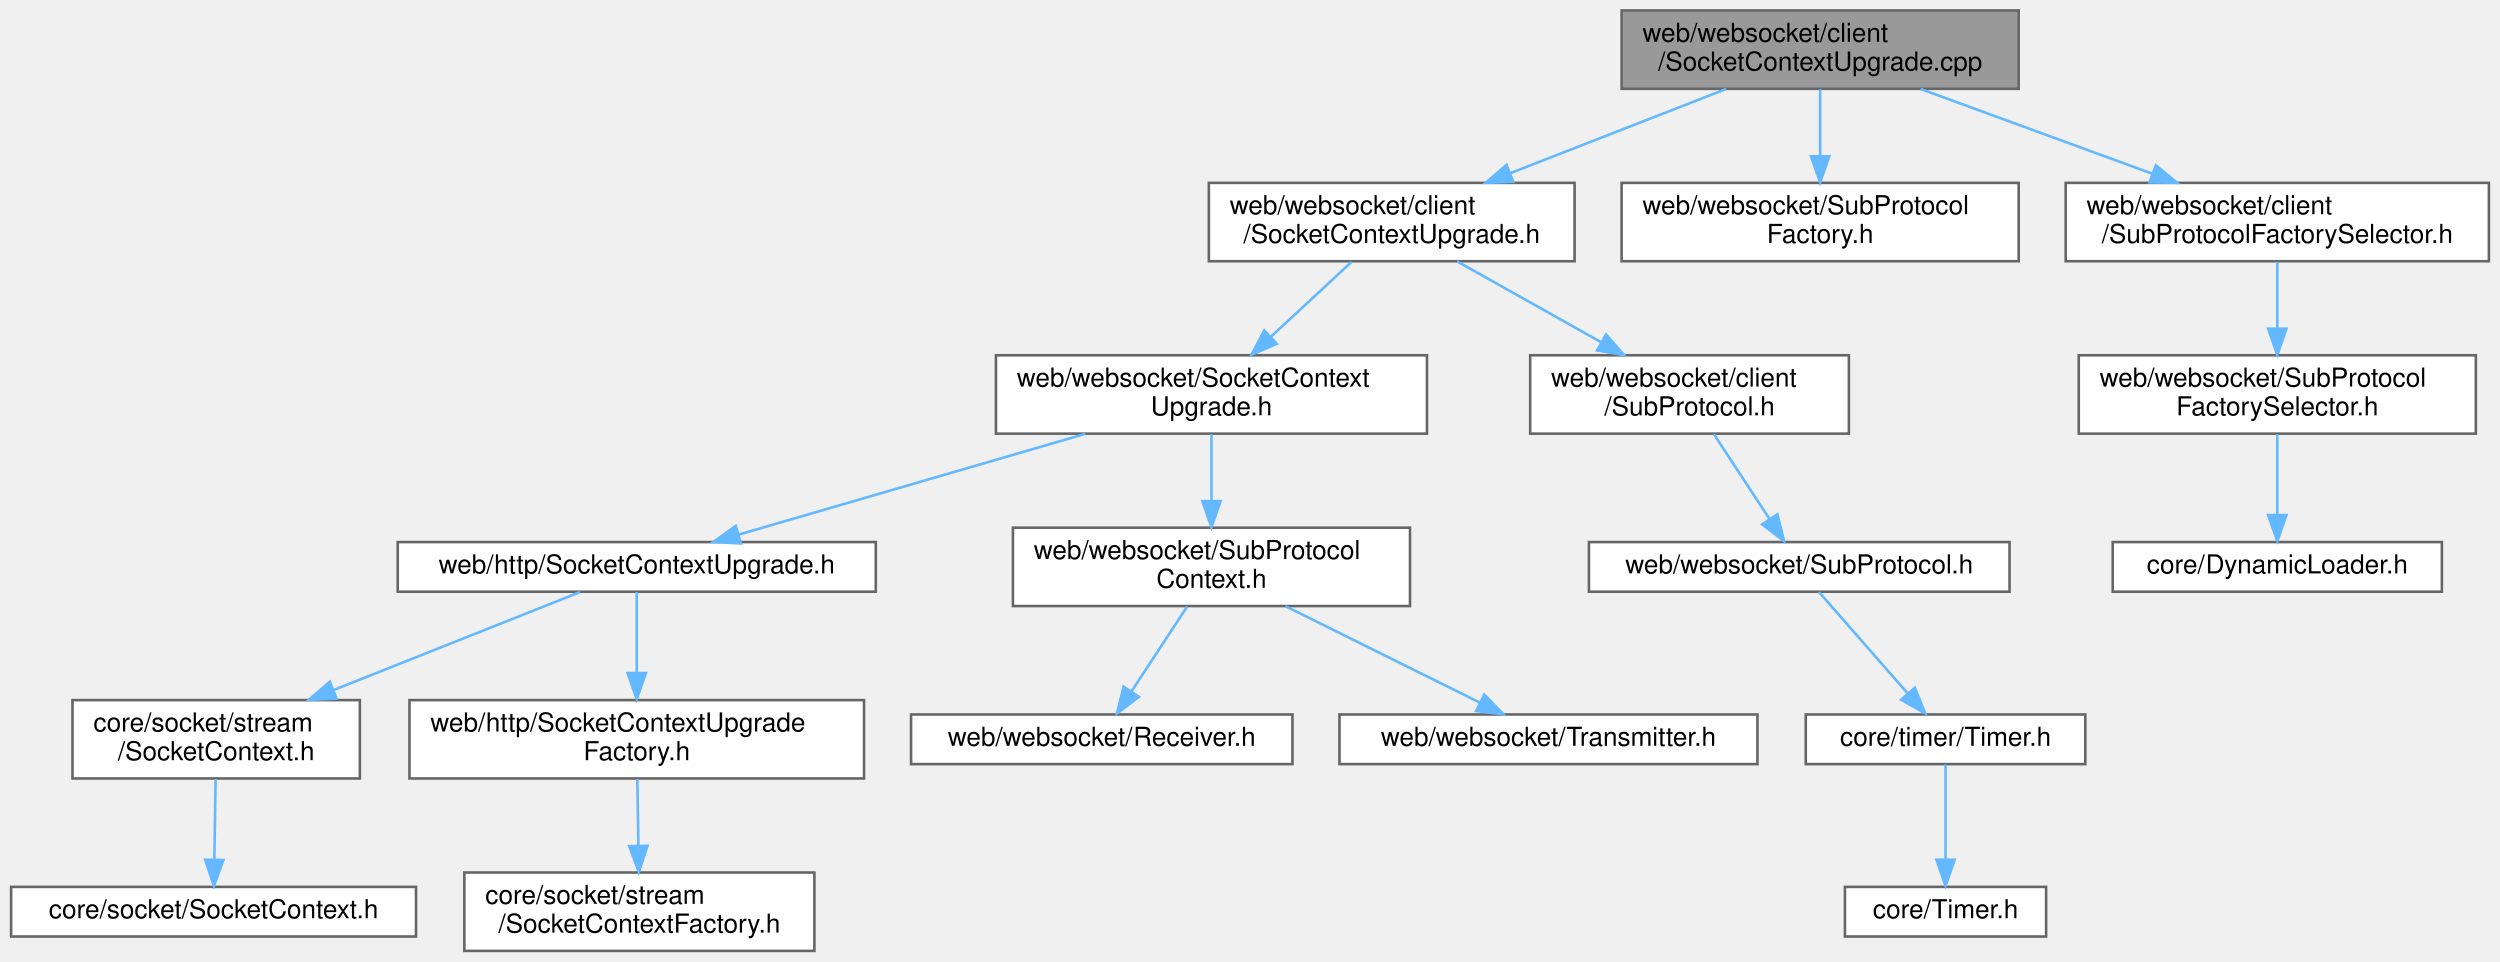
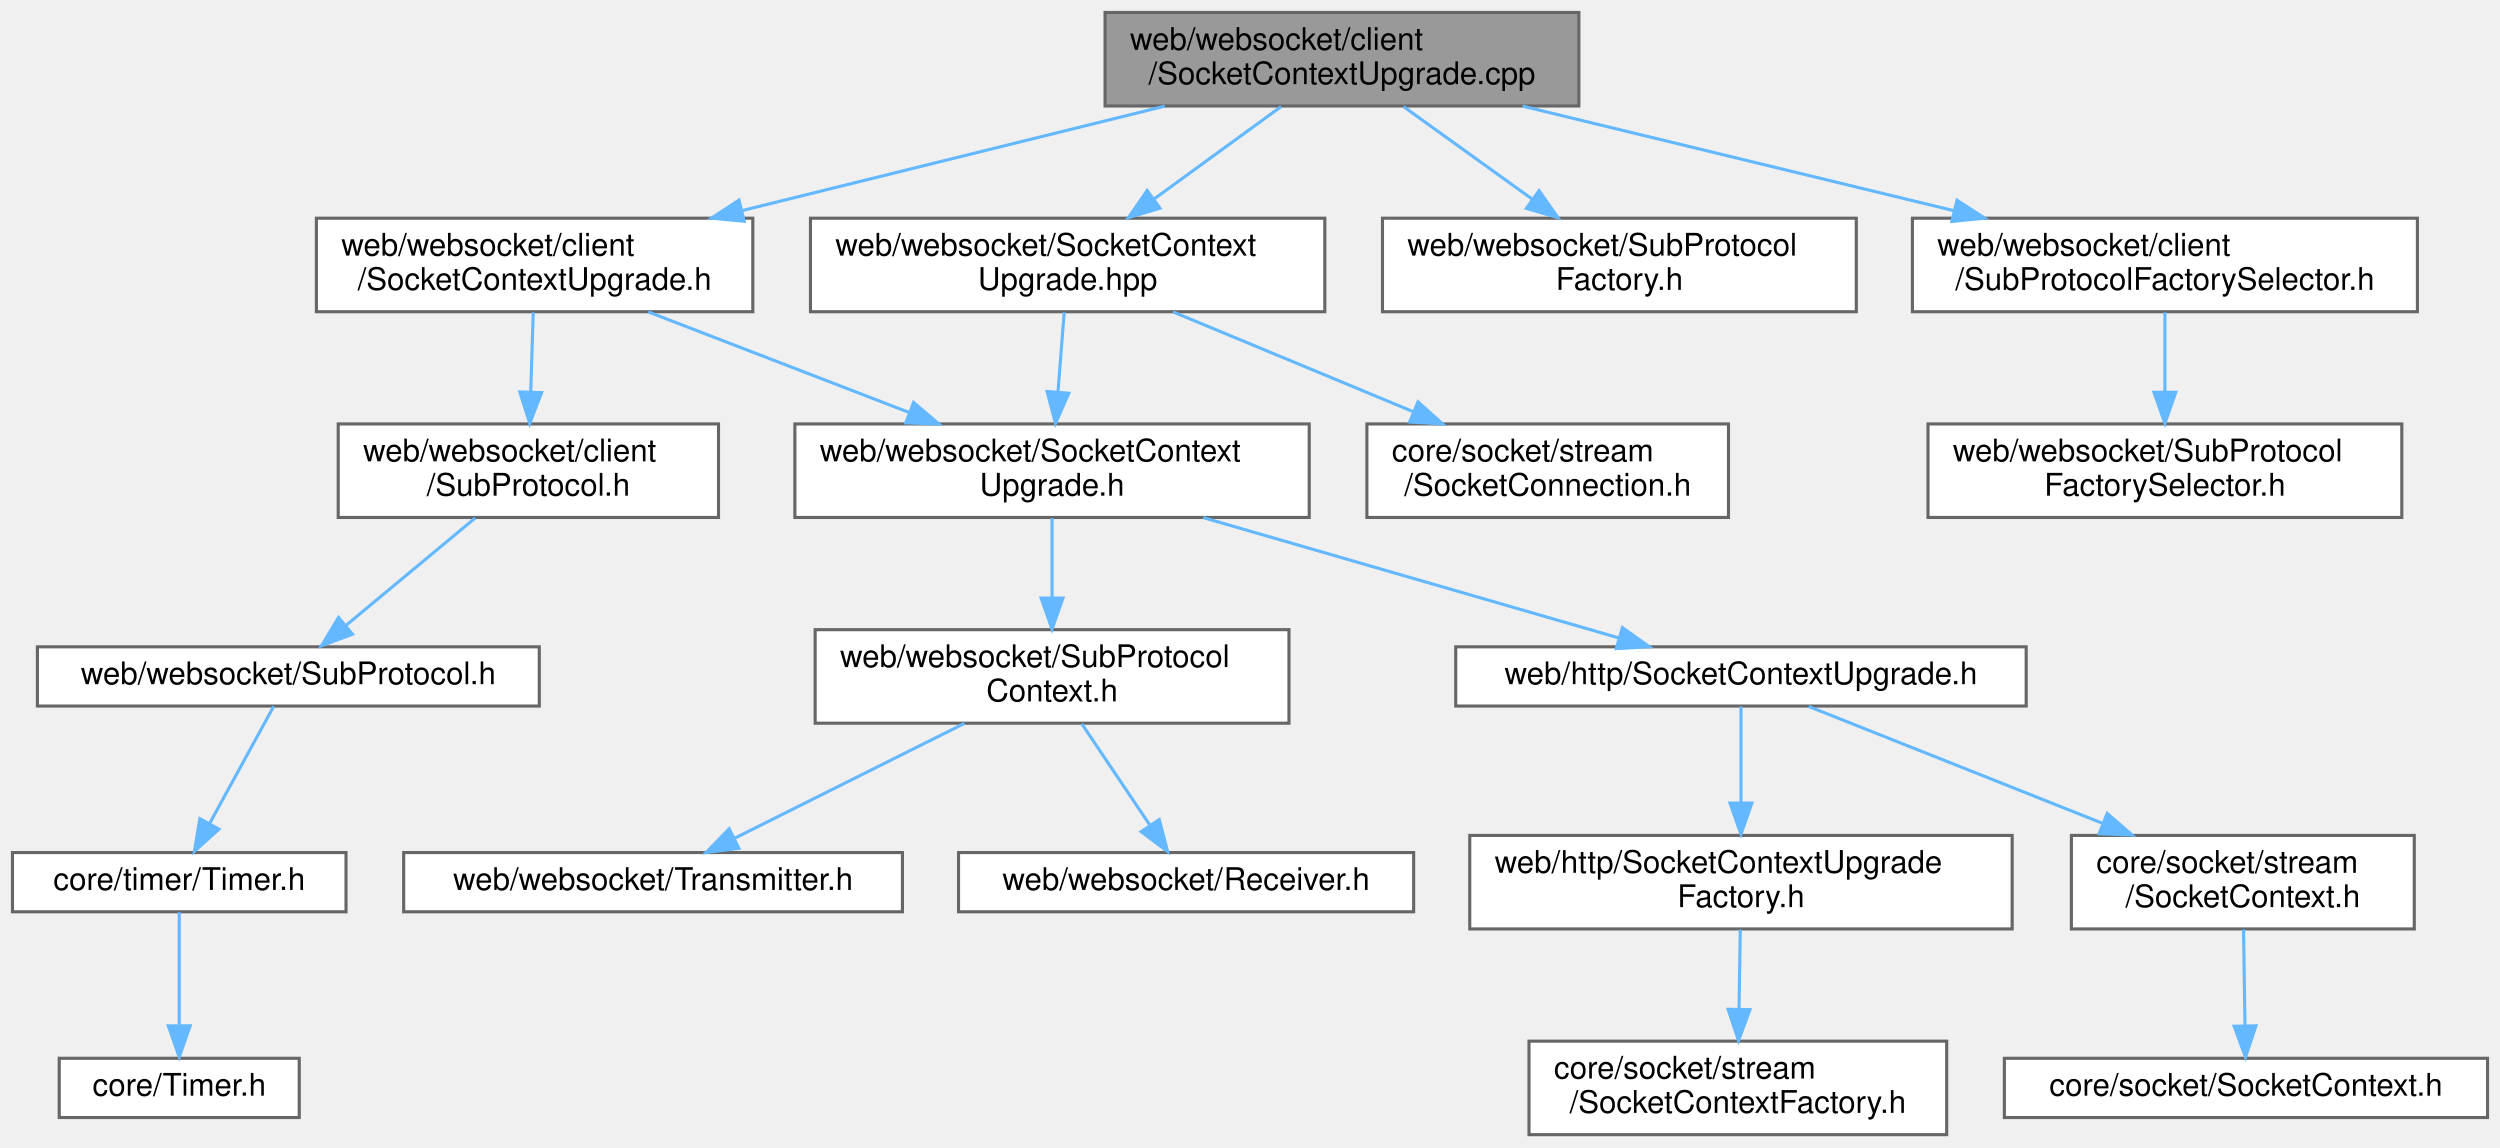
- <svg xmlns="http://www.w3.org/2000/svg" xmlns:xlink="http://www.w3.org/1999/xlink" width="957pt" height="368pt" viewBox="0.00 0.00 956.50 368.00">
+ <svg xmlns="http://www.w3.org/2000/svg" xmlns:xlink="http://www.w3.org/1999/xlink" width="802pt" height="368pt" viewBox="0.00 0.00 802.00 368.00">
  <g id="graph0" class="graph" transform="scale(1 1) rotate(0) translate(4 364)">
    <g id="Node000001" class="node">
      <g id="a_Node000001">
        <a xlink:title=" ">
-           <polygon fill="#999999" stroke="#666666" points="768.5,-360 616.5,-360 616.5,-330 768.5,-330 768.5,-360" />
-           <text text-anchor="start" x="624.5" y="-348" font-family="Helvetica,sans-Serif" font-size="10.00">web/websocket/client</text>
-           <text text-anchor="middle" x="692.5" y="-337" font-family="Helvetica,sans-Serif" font-size="10.00">/SocketContextUpgrade.cpp</text>
+           <polygon fill="#999999" stroke="#666666" points="502.5,-360 350.5,-360 350.5,-330 502.5,-330 502.5,-360" />
+           <text text-anchor="start" x="358.5" y="-348" font-family="Helvetica,sans-Serif" font-size="10.00">web/websocket/client</text>
+           <text text-anchor="middle" x="426.5" y="-337" font-family="Helvetica,sans-Serif" font-size="10.00">/SocketContextUpgrade.cpp</text>
        </a>
      </g>
    </g>
    <g id="Node000002" class="node">
      <g id="a_Node000002">
        <a xlink:href="websocket_2client_2SocketContextUpgrade_8h.html" target="_top" xlink:title=" ">
-           <polygon fill="white" stroke="#666666" points="598.5,-294 458.5,-294 458.5,-264 598.5,-264 598.5,-294" />
-           <text text-anchor="start" x="466.5" y="-282" font-family="Helvetica,sans-Serif" font-size="10.00">web/websocket/client</text>
-           <text text-anchor="middle" x="528.5" y="-271" font-family="Helvetica,sans-Serif" font-size="10.00">/SocketContextUpgrade.h</text>
+           <polygon fill="white" stroke="#666666" points="237.5,-294 97.5,-294 97.5,-264 237.5,-264 237.5,-294" />
+           <text text-anchor="start" x="105.5" y="-282" font-family="Helvetica,sans-Serif" font-size="10.00">web/websocket/client</text>
+           <text text-anchor="middle" x="167.5" y="-271" font-family="Helvetica,sans-Serif" font-size="10.00">/SocketContextUpgrade.h</text>
        </a>
      </g>
    </g>
    <g id="edge1_Node000001_Node000002" class="edge">
      <g id="a_edge1_Node000001_Node000002">
        <a xlink:title=" ">
-           <path fill="none" stroke="#63b8ff" d="M656.51,-329.95C632.26,-320.49 600.08,-307.93 574.05,-297.78" />
-           <polygon fill="#63b8ff" stroke="#63b8ff" points="574.99,-294.39 564.41,-294.01 572.45,-300.91 574.99,-294.39" />
+           <path fill="none" stroke="#63b8ff" d="M369.66,-329.95C329.68,-320.08 276.04,-306.82 234.06,-296.45" />
+           <polygon fill="#63b8ff" stroke="#63b8ff" points="234.75,-293.01 224.21,-294.01 233.07,-299.81 234.75,-293.01" />
        </a>
      </g>
    </g>
    <g id="Node000016" class="node">
      <g id="a_Node000016">
-         <a xlink:href="SubProtocolFactory_8h.html" target="_top" xlink:title=" ">
-           <polygon fill="white" stroke="#666666" points="768.5,-294 616.5,-294 616.5,-264 768.5,-264 768.5,-294" />
-           <text text-anchor="start" x="624.5" y="-282" font-family="Helvetica,sans-Serif" font-size="10.00">web/websocket/SubProtocol</text>
-           <text text-anchor="middle" x="692.5" y="-271" font-family="Helvetica,sans-Serif" font-size="10.00">Factory.h</text>
+         <a xlink:href="SocketContextUpgrade_8hpp.html" target="_top" xlink:title=" ">
+           <polygon fill="white" stroke="#666666" points="421,-294 256,-294 256,-264 421,-264 421,-294" />
+           <text text-anchor="start" x="264" y="-282" font-family="Helvetica,sans-Serif" font-size="10.00">web/websocket/SocketContext</text>
+           <text text-anchor="middle" x="338.5" y="-271" font-family="Helvetica,sans-Serif" font-size="10.00">Upgrade.hpp</text>
        </a>
      </g>
    </g>
    <g id="edge15_Node000001_Node000016" class="edge">
      <g id="a_edge15_Node000001_Node000016">
        <a xlink:title=" ">
-           <path fill="none" stroke="#63b8ff" d="M692.5,-329.8C692.5,-322.34 692.5,-312.99 692.5,-304.41" />
-           <polygon fill="#63b8ff" stroke="#63b8ff" points="696,-304.16 692.5,-294.16 689,-304.16 696,-304.16" />
-         </a>
-       </g>
-     </g>
-     <g id="Node000017" class="node">
-       <g id="a_Node000017">
+           <path fill="none" stroke="#63b8ff" d="M406.97,-329.8C395.01,-321.1 379.51,-309.82 366.28,-300.2" />
+           <polygon fill="#63b8ff" stroke="#63b8ff" points="368.12,-297.22 357.98,-294.16 364,-302.88 368.12,-297.22" />
+         </a>
+       </g>
+     </g>
+     <g id="Node000018" class="node">
+       <g id="a_Node000018">
+         <a xlink:href="SubProtocolFactory_8h.html" target="_top" xlink:title=" ">
+           <polygon fill="white" stroke="#666666" points="591.5,-294 439.5,-294 439.5,-264 591.5,-264 591.5,-294" />
+           <text text-anchor="start" x="447.5" y="-282" font-family="Helvetica,sans-Serif" font-size="10.00">web/websocket/SubProtocol</text>
+           <text text-anchor="middle" x="515.5" y="-271" font-family="Helvetica,sans-Serif" font-size="10.00">Factory.h</text>
+         </a>
+       </g>
+     </g>
+     <g id="edge18_Node000001_Node000018" class="edge">
+       <g id="a_edge18_Node000001_Node000018">
+         <a xlink:title=" ">
+           <path fill="none" stroke="#63b8ff" d="M446.25,-329.8C458.35,-321.1 474.03,-309.82 487.41,-300.2" />
+           <polygon fill="#63b8ff" stroke="#63b8ff" points="489.73,-302.84 495.8,-294.16 485.64,-297.16 489.73,-302.84" />
+         </a>
+       </g>
+     </g>
+     <g id="Node000019" class="node">
+       <g id="a_Node000019">
        <a xlink:href="client_2SubProtocolFactorySelector_8h.html" target="_top" xlink:title=" ">
-           <polygon fill="white" stroke="#666666" points="948.5,-294 786.5,-294 786.5,-264 948.5,-264 948.5,-294" />
-           <text text-anchor="start" x="794.5" y="-282" font-family="Helvetica,sans-Serif" font-size="10.00">web/websocket/client</text>
-           <text text-anchor="middle" x="867.5" y="-271" font-family="Helvetica,sans-Serif" font-size="10.00">/SubProtocolFactorySelector.h</text>
-         </a>
-       </g>
-     </g>
-     <g id="edge16_Node000001_Node000017" class="edge">
-       <g id="a_edge16_Node000001_Node000017">
-         <a xlink:title=" ">
-           <path fill="none" stroke="#63b8ff" d="M730.9,-329.95C757.01,-320.41 791.72,-307.71 819.63,-297.51" />
-           <polygon fill="#63b8ff" stroke="#63b8ff" points="821,-300.73 829.19,-294.01 818.59,-294.16 821,-300.73" />
+           <polygon fill="white" stroke="#666666" points="771.5,-294 609.5,-294 609.5,-264 771.5,-264 771.5,-294" />
+           <text text-anchor="start" x="617.5" y="-282" font-family="Helvetica,sans-Serif" font-size="10.00">web/websocket/client</text>
+           <text text-anchor="middle" x="690.5" y="-271" font-family="Helvetica,sans-Serif" font-size="10.00">/SubProtocolFactorySelector.h</text>
+         </a>
+       </g>
+     </g>
+     <g id="edge19_Node000001_Node000019" class="edge">
+       <g id="a_edge19_Node000001_Node000019">
+         <a xlink:title=" ">
+           <path fill="none" stroke="#63b8ff" d="M484.44,-329.95C525.27,-320.06 580.09,-306.77 622.92,-296.38" />
+           <polygon fill="#63b8ff" stroke="#63b8ff" points="623.81,-299.77 632.7,-294.01 622.16,-292.97 623.81,-299.77" />
        </a>
      </g>
    </g>
    <g id="Node000003" class="node">
      <g id="a_Node000003">
        <a xlink:href="websocket_2SocketContextUpgrade_8h.html" target="_top" xlink:title=" ">
-           <polygon fill="white" stroke="#666666" points="542,-228 377,-228 377,-198 542,-198 542,-228" />
-           <text text-anchor="start" x="385" y="-216" font-family="Helvetica,sans-Serif" font-size="10.00">web/websocket/SocketContext</text>
-           <text text-anchor="middle" x="459.5" y="-205" font-family="Helvetica,sans-Serif" font-size="10.00">Upgrade.h</text>
+           <polygon fill="white" stroke="#666666" points="416,-228 251,-228 251,-198 416,-198 416,-228" />
+           <text text-anchor="start" x="259" y="-216" font-family="Helvetica,sans-Serif" font-size="10.00">web/websocket/SocketContext</text>
+           <text text-anchor="middle" x="333.5" y="-205" font-family="Helvetica,sans-Serif" font-size="10.00">Upgrade.h</text>
        </a>
      </g>
    </g>
    <g id="edge2_Node000002_Node000003" class="edge">
      <g id="a_edge2_Node000002_Node000003">
        <a xlink:title=" ">
-           <path fill="none" stroke="#63b8ff" d="M513.19,-263.8C504.07,-255.34 492.34,-244.46 482.17,-235.03" />
-           <polygon fill="#63b8ff" stroke="#63b8ff" points="484.48,-232.4 474.77,-228.16 479.72,-237.53 484.48,-232.4" />
+           <path fill="none" stroke="#63b8ff" d="M203.93,-263.95C228.58,-254.45 261.33,-241.82 287.74,-231.64" />
+           <polygon fill="#63b8ff" stroke="#63b8ff" points="289.08,-234.88 297.16,-228.01 286.57,-228.34 289.08,-234.88" />
        </a>
      </g>
    </g>
    <g id="Node000012" class="node">
      <g id="a_Node000012">
        <a xlink:href="web_2websocket_2client_2SubProtocol_8h.html" target="_top" xlink:title=" ">
-           <polygon fill="white" stroke="#666666" points="703.5,-228 581.5,-228 581.5,-198 703.5,-198 703.5,-228" />
-           <text text-anchor="start" x="589.5" y="-216" font-family="Helvetica,sans-Serif" font-size="10.00">web/websocket/client</text>
-           <text text-anchor="middle" x="642.5" y="-205" font-family="Helvetica,sans-Serif" font-size="10.00">/SubProtocol.h</text>
+           <polygon fill="white" stroke="#666666" points="226.5,-228 104.5,-228 104.5,-198 226.5,-198 226.5,-228" />
+           <text text-anchor="start" x="112.5" y="-216" font-family="Helvetica,sans-Serif" font-size="10.00">web/websocket/client</text>
+           <text text-anchor="middle" x="165.5" y="-205" font-family="Helvetica,sans-Serif" font-size="10.00">/SubProtocol.h</text>
        </a>
      </g>
    </g>
    <g id="edge11_Node000002_Node000012" class="edge">
      <g id="a_edge11_Node000002_Node000012">
        <a xlink:title=" ">
-           <path fill="none" stroke="#63b8ff" d="M553.52,-263.95C569.7,-254.87 590.98,-242.93 608.66,-233" />
-           <polygon fill="#63b8ff" stroke="#63b8ff" points="610.53,-235.96 617.54,-228.01 607.11,-229.86 610.53,-235.96" />
+           <path fill="none" stroke="#63b8ff" d="M167.06,-263.8C166.82,-256.34 166.53,-246.99 166.26,-238.41" />
+           <polygon fill="#63b8ff" stroke="#63b8ff" points="169.75,-238.05 165.94,-228.16 162.76,-238.27 169.75,-238.05" />
        </a>
      </g>
    </g>
    <g id="Node000004" class="node">
      <g id="a_Node000004">
        <a xlink:href="http_2SocketContextUpgrade_8h.html" target="_top" xlink:title=" ">
-           <polygon fill="white" stroke="#666666" points="331,-156.5 148,-156.5 148,-137.5 331,-137.5 331,-156.5" />
-           <text text-anchor="middle" x="239.5" y="-144.5" font-family="Helvetica,sans-Serif" font-size="10.00">web/http/SocketContextUpgrade.h</text>
+           <polygon fill="white" stroke="#666666" points="646,-156.5 463,-156.5 463,-137.5 646,-137.5 646,-156.5" />
+           <text text-anchor="middle" x="554.5" y="-144.5" font-family="Helvetica,sans-Serif" font-size="10.00">web/http/SocketContextUpgrade.h</text>
        </a>
      </g>
    </g>
    <g id="edge3_Node000003_Node000004" class="edge">
      <g id="a_edge3_Node000003_Node000004">
        <a xlink:title=" ">
-           <path fill="none" stroke="#63b8ff" d="M411.22,-197.95C371.45,-186.38 315.76,-170.18 278.71,-159.41" />
-           <polygon fill="#63b8ff" stroke="#63b8ff" points="279.36,-155.95 268.78,-156.52 277.4,-162.67 279.36,-155.95" />
+           <path fill="none" stroke="#63b8ff" d="M382,-197.95C421.95,-186.38 477.89,-170.18 515.12,-159.41" />
+           <polygon fill="#63b8ff" stroke="#63b8ff" points="516.46,-162.66 525.09,-156.52 514.51,-155.94 516.46,-162.66" />
        </a>
      </g>
    </g>
    <g id="Node000009" class="node">
      <g id="a_Node000009">
        <a xlink:href="SubProtocolContext_8h.html" target="_top" xlink:title=" ">
-           <polygon fill="white" stroke="#666666" points="535.5,-162 383.5,-162 383.5,-132 535.5,-132 535.5,-162" />
-           <text text-anchor="start" x="391.5" y="-150" font-family="Helvetica,sans-Serif" font-size="10.00">web/websocket/SubProtocol</text>
-           <text text-anchor="middle" x="459.5" y="-139" font-family="Helvetica,sans-Serif" font-size="10.00">Context.h</text>
+           <polygon fill="white" stroke="#666666" points="409.5,-162 257.5,-162 257.5,-132 409.5,-132 409.5,-162" />
+           <text text-anchor="start" x="265.5" y="-150" font-family="Helvetica,sans-Serif" font-size="10.00">web/websocket/SubProtocol</text>
+           <text text-anchor="middle" x="333.5" y="-139" font-family="Helvetica,sans-Serif" font-size="10.00">Context.h</text>
        </a>
      </g>
    </g>
    <g id="edge8_Node000003_Node000009" class="edge">
      <g id="a_edge8_Node000003_Node000009">
        <a xlink:title=" ">
-           <path fill="none" stroke="#63b8ff" d="M459.5,-197.8C459.5,-190.34 459.5,-180.99 459.5,-172.41" />
-           <polygon fill="#63b8ff" stroke="#63b8ff" points="463,-172.16 459.5,-162.16 456,-172.16 463,-172.16" />
+           <path fill="none" stroke="#63b8ff" d="M333.5,-197.8C333.5,-190.34 333.5,-180.99 333.5,-172.41" />
+           <polygon fill="#63b8ff" stroke="#63b8ff" points="337,-172.16 333.5,-162.16 330,-172.16 337,-172.16" />
        </a>
      </g>
    </g>
    <g id="Node000005" class="node">
      <g id="a_Node000005">
        <a xlink:href="core_2socket_2stream_2SocketContext_8h.html" target="_top" xlink:title=" ">
-           <polygon fill="white" stroke="#666666" points="133.5,-96 23.5,-96 23.5,-66 133.5,-66 133.5,-96" />
-           <text text-anchor="start" x="31.5" y="-84" font-family="Helvetica,sans-Serif" font-size="10.00">core/socket/stream</text>
-           <text text-anchor="middle" x="78.5" y="-73" font-family="Helvetica,sans-Serif" font-size="10.00">/SocketContext.h</text>
+           <polygon fill="white" stroke="#666666" points="770.5,-96 660.5,-96 660.5,-66 770.5,-66 770.5,-96" />
+           <text text-anchor="start" x="668.5" y="-84" font-family="Helvetica,sans-Serif" font-size="10.00">core/socket/stream</text>
+           <text text-anchor="middle" x="715.5" y="-73" font-family="Helvetica,sans-Serif" font-size="10.00">/SocketContext.h</text>
        </a>
      </g>
    </g>
    <g id="edge4_Node000004_Node000005" class="edge">
      <g id="a_edge4_Node000004_Node000005">
        <a xlink:title=" ">
-           <path fill="none" stroke="#63b8ff" d="M217.79,-137.37C193.78,-127.82 154.43,-112.18 123.67,-99.95" />
-           <polygon fill="#63b8ff" stroke="#63b8ff" points="124.6,-96.56 114.01,-96.12 122.01,-103.06 124.6,-96.56" />
+           <path fill="none" stroke="#63b8ff" d="M576.21,-137.37C600.22,-127.82 639.57,-112.18 670.33,-99.95" />
+           <polygon fill="#63b8ff" stroke="#63b8ff" points="671.99,-103.06 679.99,-96.12 669.4,-96.56 671.99,-103.06" />
        </a>
      </g>
    </g>
    <g id="Node000007" class="node">
      <g id="a_Node000007">
        <a xlink:href="http_2SocketContextUpgradeFactory_8h.html" target="_top" xlink:title=" ">
-           <polygon fill="white" stroke="#666666" points="326.5,-96 152.5,-96 152.5,-66 326.5,-66 326.5,-96" />
-           <text text-anchor="start" x="160.5" y="-84" font-family="Helvetica,sans-Serif" font-size="10.00">web/http/SocketContextUpgrade</text>
-           <text text-anchor="middle" x="239.5" y="-73" font-family="Helvetica,sans-Serif" font-size="10.00">Factory.h</text>
+           <polygon fill="white" stroke="#666666" points="641.5,-96 467.5,-96 467.5,-66 641.5,-66 641.5,-96" />
+           <text text-anchor="start" x="475.5" y="-84" font-family="Helvetica,sans-Serif" font-size="10.00">web/http/SocketContextUpgrade</text>
+           <text text-anchor="middle" x="554.5" y="-73" font-family="Helvetica,sans-Serif" font-size="10.00">Factory.h</text>
        </a>
      </g>
    </g>
    <g id="edge6_Node000004_Node000007" class="edge">
      <g id="a_edge6_Node000004_Node000007">
        <a xlink:title=" ">
-           <path fill="none" stroke="#63b8ff" d="M239.5,-137.37C239.5,-129.49 239.5,-117.45 239.5,-106.6" />
-           <polygon fill="#63b8ff" stroke="#63b8ff" points="243,-106.36 239.5,-96.36 236,-106.36 243,-106.36" />
+           <path fill="none" stroke="#63b8ff" d="M554.5,-137.37C554.5,-129.49 554.5,-117.45 554.5,-106.6" />
+           <polygon fill="#63b8ff" stroke="#63b8ff" points="558,-106.36 554.5,-96.36 551,-106.36 558,-106.36" />
        </a>
      </g>
    </g>
    <g id="Node000006" class="node">
      <g id="a_Node000006">
        <a xlink:href="core_2socket_2SocketContext_8h.html" target="_top" xlink:title=" ">
-           <polygon fill="white" stroke="#666666" points="155,-24.5 0,-24.5 0,-5.5 155,-5.5 155,-24.5" />
-           <text text-anchor="middle" x="77.5" y="-12.5" font-family="Helvetica,sans-Serif" font-size="10.00">core/socket/SocketContext.h</text>
+           <polygon fill="white" stroke="#666666" points="794,-24.5 639,-24.5 639,-5.5 794,-5.5 794,-24.5" />
+           <text text-anchor="middle" x="716.5" y="-12.5" font-family="Helvetica,sans-Serif" font-size="10.00">core/socket/SocketContext.h</text>
        </a>
      </g>
    </g>
    <g id="edge5_Node000005_Node000006" class="edge">
      <g id="a_edge5_Node000005_Node000006">
        <a xlink:title=" ">
-           <path fill="none" stroke="#63b8ff" d="M78.28,-65.8C78.14,-56.7 77.95,-44.79 77.8,-34.9" />
-           <polygon fill="#63b8ff" stroke="#63b8ff" points="81.29,-34.79 77.64,-24.84 74.29,-34.9 81.29,-34.79" />
+           <path fill="none" stroke="#63b8ff" d="M715.72,-65.8C715.86,-56.7 716.05,-44.79 716.2,-34.9" />
+           <polygon fill="#63b8ff" stroke="#63b8ff" points="719.71,-34.9 716.36,-24.84 712.71,-34.79 719.71,-34.9" />
        </a>
      </g>
    </g>
    <g id="Node000008" class="node">
      <g id="a_Node000008">
        <a xlink:href="core_2socket_2stream_2SocketContextFactory_8h.html" target="_top" xlink:title=" ">
-           <polygon fill="white" stroke="#666666" points="307.5,-30 173.5,-30 173.5,0 307.5,0 307.5,-30" />
-           <text text-anchor="start" x="181.5" y="-18" font-family="Helvetica,sans-Serif" font-size="10.00">core/socket/stream</text>
-           <text text-anchor="middle" x="240.5" y="-7" font-family="Helvetica,sans-Serif" font-size="10.00">/SocketContextFactory.h</text>
+           <polygon fill="white" stroke="#666666" points="620.5,-30 486.5,-30 486.5,0 620.5,0 620.5,-30" />
+           <text text-anchor="start" x="494.5" y="-18" font-family="Helvetica,sans-Serif" font-size="10.00">core/socket/stream</text>
+           <text text-anchor="middle" x="553.5" y="-7" font-family="Helvetica,sans-Serif" font-size="10.00">/SocketContextFactory.h</text>
        </a>
      </g>
    </g>
    <g id="edge7_Node000007_Node000008" class="edge">
      <g id="a_edge7_Node000007_Node000008">
        <a xlink:title=" ">
-           <path fill="none" stroke="#63b8ff" d="M239.72,-65.8C239.84,-58.34 239.98,-48.99 240.12,-40.41" />
-           <polygon fill="#63b8ff" stroke="#63b8ff" points="243.62,-40.22 240.28,-30.16 236.62,-40.11 243.62,-40.22" />
+           <path fill="none" stroke="#63b8ff" d="M554.28,-65.8C554.16,-58.34 554.02,-48.99 553.88,-40.41" />
+           <polygon fill="#63b8ff" stroke="#63b8ff" points="557.38,-40.11 553.72,-30.16 550.38,-40.22 557.38,-40.11" />
        </a>
      </g>
    </g>
    <g id="Node000010" class="node">
      <g id="a_Node000010">
        <a xlink:href="Receiver_8h.html" target="_top" xlink:title=" ">
-           <polygon fill="white" stroke="#666666" points="490.5,-90.5 344.5,-90.5 344.5,-71.5 490.5,-71.5 490.5,-90.5" />
-           <text text-anchor="middle" x="417.5" y="-78.5" font-family="Helvetica,sans-Serif" font-size="10.00">web/websocket/Receiver.h</text>
+           <polygon fill="white" stroke="#666666" points="449.5,-90.5 303.5,-90.5 303.5,-71.5 449.5,-71.5 449.5,-90.5" />
+           <text text-anchor="middle" x="376.5" y="-78.5" font-family="Helvetica,sans-Serif" font-size="10.00">web/websocket/Receiver.h</text>
        </a>
      </g>
    </g>
    <g id="edge9_Node000009_Node000010" class="edge">
      <g id="a_edge9_Node000009_Node000010">
        <a xlink:title=" ">
-           <path fill="none" stroke="#63b8ff" d="M450.18,-131.8C443.89,-122.21 435.55,-109.5 428.87,-99.32" />
-           <polygon fill="#63b8ff" stroke="#63b8ff" points="431.72,-97.28 423.3,-90.84 425.86,-101.13 431.72,-97.28" />
+           <path fill="none" stroke="#63b8ff" d="M343.04,-131.8C349.48,-122.21 358.02,-109.5 364.86,-99.32" />
+           <polygon fill="#63b8ff" stroke="#63b8ff" points="367.89,-101.1 370.56,-90.84 362.08,-97.19 367.89,-101.1" />
        </a>
      </g>
    </g>
    <g id="Node000011" class="node">
      <g id="a_Node000011">
        <a xlink:href="Transmitter_8h.html" target="_top" xlink:title=" ">
-           <polygon fill="white" stroke="#666666" points="668.5,-90.5 508.5,-90.5 508.5,-71.5 668.5,-71.5 668.5,-90.5" />
-           <text text-anchor="middle" x="588.5" y="-78.5" font-family="Helvetica,sans-Serif" font-size="10.00">web/websocket/Transmitter.h</text>
+           <polygon fill="white" stroke="#666666" points="285.5,-90.5 125.5,-90.5 125.5,-71.5 285.5,-71.5 285.5,-90.5" />
+           <text text-anchor="middle" x="205.5" y="-78.5" font-family="Helvetica,sans-Serif" font-size="10.00">web/websocket/Transmitter.h</text>
        </a>
      </g>
    </g>
    <g id="edge10_Node000009_Node000011" class="edge">
      <g id="a_edge10_Node000009_Node000011">
        <a xlink:title=" ">
-           <path fill="none" stroke="#63b8ff" d="M487.81,-131.95C509.93,-120.98 540.46,-105.83 562.08,-95.11" />
-           <polygon fill="#63b8ff" stroke="#63b8ff" points="563.93,-98.1 571.33,-90.52 560.82,-91.83 563.93,-98.1" />
+           <path fill="none" stroke="#63b8ff" d="M305.41,-131.95C283.46,-120.98 253.17,-105.83 231.71,-95.11" />
+           <polygon fill="#63b8ff" stroke="#63b8ff" points="233.04,-91.86 222.53,-90.52 229.91,-98.12 233.04,-91.86" />
        </a>
      </g>
    </g>
    <g id="Node000013" class="node">
      <g id="a_Node000013">
        <a xlink:href="web_2websocket_2SubProtocol_8h.html" target="_top" xlink:title=" ">
-           <polygon fill="white" stroke="#666666" points="765,-156.5 604,-156.5 604,-137.5 765,-137.5 765,-156.5" />
-           <text text-anchor="middle" x="684.5" y="-144.5" font-family="Helvetica,sans-Serif" font-size="10.00">web/websocket/SubProtocol.h</text>
+           <polygon fill="white" stroke="#666666" points="169,-156.5 8,-156.5 8,-137.5 169,-137.5 169,-156.5" />
+           <text text-anchor="middle" x="88.5" y="-144.5" font-family="Helvetica,sans-Serif" font-size="10.00">web/websocket/SubProtocol.h</text>
        </a>
      </g>
    </g>
    <g id="edge12_Node000012_Node000013" class="edge">
      <g id="a_edge12_Node000012_Node000013">
        <a xlink:title=" ">
-           <path fill="none" stroke="#63b8ff" d="M651.82,-197.8C658.11,-188.21 666.45,-175.5 673.13,-165.32" />
-           <polygon fill="#63b8ff" stroke="#63b8ff" points="676.14,-167.13 678.7,-156.84 670.28,-163.28 676.14,-167.13" />
+           <path fill="none" stroke="#63b8ff" d="M148.41,-197.8C136.17,-187.62 119.7,-173.93 107.12,-163.48" />
+           <polygon fill="#63b8ff" stroke="#63b8ff" points="109.07,-160.54 99.14,-156.84 104.59,-165.93 109.07,-160.54" />
        </a>
      </g>
    </g>
    <g id="Node000014" class="node">
      <g id="a_Node000014">
        <a xlink:href="timer_2Timer_8h.html" target="_top" xlink:title=" ">
-           <polygon fill="white" stroke="#666666" points="794,-90.5 687,-90.5 687,-71.5 794,-71.5 794,-90.5" />
-           <text text-anchor="middle" x="740.5" y="-78.5" font-family="Helvetica,sans-Serif" font-size="10.00">core/timer/Timer.h</text>
+           <polygon fill="white" stroke="#666666" points="107,-90.5 0,-90.5 0,-71.5 107,-71.5 107,-90.5" />
+           <text text-anchor="middle" x="53.5" y="-78.5" font-family="Helvetica,sans-Serif" font-size="10.00">core/timer/Timer.h</text>
        </a>
      </g>
    </g>
    <g id="edge13_Node000013_Node000014" class="edge">
      <g id="a_edge13_Node000013_Node000014">
        <a xlink:title=" ">
-           <path fill="none" stroke="#63b8ff" d="M692.05,-137.37C700.69,-127.5 715.03,-111.11 725.87,-98.72" />
-           <polygon fill="#63b8ff" stroke="#63b8ff" points="728.76,-100.74 732.71,-90.91 723.49,-96.13 728.76,-100.74" />
+           <path fill="none" stroke="#63b8ff" d="M83.78,-137.37C78.54,-127.78 69.93,-112.05 63.23,-99.8" />
+           <polygon fill="#63b8ff" stroke="#63b8ff" points="66.24,-98 58.37,-90.91 60.1,-101.36 66.24,-98" />
        </a>
      </g>
    </g>
    <g id="Node000015" class="node">
      <g id="a_Node000015">
        <a xlink:href="Timer_8h.html" target="_top" xlink:title=" ">
-           <polygon fill="white" stroke="#666666" points="779,-24.5 702,-24.5 702,-5.5 779,-5.5 779,-24.5" />
-           <text text-anchor="middle" x="740.5" y="-12.5" font-family="Helvetica,sans-Serif" font-size="10.00">core/Timer.h</text>
+           <polygon fill="white" stroke="#666666" points="92,-24.5 15,-24.5 15,-5.5 92,-5.5 92,-24.5" />
+           <text text-anchor="middle" x="53.5" y="-12.5" font-family="Helvetica,sans-Serif" font-size="10.00">core/Timer.h</text>
        </a>
      </g>
    </g>
    <g id="edge14_Node000014_Node000015" class="edge">
      <g id="a_edge14_Node000014_Node000015">
        <a xlink:title=" ">
-           <path fill="none" stroke="#63b8ff" d="M740.5,-71.37C740.5,-62.16 740.5,-47.29 740.5,-35.27" />
-           <polygon fill="#63b8ff" stroke="#63b8ff" points="744,-34.91 740.5,-24.91 737,-34.91 744,-34.91" />
-         </a>
-       </g>
-     </g>
-     <g id="Node000018" class="node">
-       <g id="a_Node000018">
+           <path fill="none" stroke="#63b8ff" d="M53.5,-71.37C53.5,-62.16 53.5,-47.29 53.5,-35.27" />
+           <polygon fill="#63b8ff" stroke="#63b8ff" points="57,-34.91 53.5,-24.91 50,-34.91 57,-34.91" />
+         </a>
+       </g>
+     </g>
+     <g id="edge17_Node000016_Node000003" class="edge">
+       <g id="a_edge17_Node000016_Node000003">
+         <a xlink:title=" ">
+           <path fill="none" stroke="#63b8ff" d="M337.39,-263.8C336.81,-256.34 336.08,-246.99 335.41,-238.41" />
+           <polygon fill="#63b8ff" stroke="#63b8ff" points="338.87,-237.86 334.61,-228.16 331.9,-238.41 338.87,-237.86" />
+         </a>
+       </g>
+     </g>
+     <g id="Node000017" class="node">
+       <g id="a_Node000017">
+         <a xlink:href="SocketConnection_8h.html" target="_top" xlink:title=" ">
+           <polygon fill="white" stroke="#666666" points="550.5,-228 434.5,-228 434.5,-198 550.5,-198 550.5,-228" />
+           <text text-anchor="start" x="442.5" y="-216" font-family="Helvetica,sans-Serif" font-size="10.00">core/socket/stream</text>
+           <text text-anchor="middle" x="492.5" y="-205" font-family="Helvetica,sans-Serif" font-size="10.00">/SocketConnection.h</text>
+         </a>
+       </g>
+     </g>
+     <g id="edge16_Node000016_Node000017" class="edge">
+       <g id="a_edge16_Node000016_Node000017">
+         <a xlink:title=" ">
+           <path fill="none" stroke="#63b8ff" d="M372.3,-263.95C394.96,-254.53 425.02,-242.04 449.4,-231.91" />
+           <polygon fill="#63b8ff" stroke="#63b8ff" points="450.89,-235.08 458.78,-228.01 448.21,-228.62 450.89,-235.08" />
+         </a>
+       </g>
+     </g>
+     <g id="Node000020" class="node">
+       <g id="a_Node000020">
        <a xlink:href="SubProtocolFactorySelector_8h.html" target="_top" xlink:title=" ">
-           <polygon fill="white" stroke="#666666" points="943.5,-228 791.5,-228 791.5,-198 943.5,-198 943.5,-228" />
-           <text text-anchor="start" x="799.5" y="-216" font-family="Helvetica,sans-Serif" font-size="10.00">web/websocket/SubProtocol</text>
-           <text text-anchor="middle" x="867.5" y="-205" font-family="Helvetica,sans-Serif" font-size="10.00">FactorySelector.h</text>
-         </a>
-       </g>
-     </g>
-     <g id="edge17_Node000017_Node000018" class="edge">
-       <g id="a_edge17_Node000017_Node000018">
-         <a xlink:title=" ">
-           <path fill="none" stroke="#63b8ff" d="M867.5,-263.8C867.5,-256.34 867.5,-246.99 867.5,-238.41" />
-           <polygon fill="#63b8ff" stroke="#63b8ff" points="871,-238.16 867.5,-228.16 864,-238.16 871,-238.16" />
-         </a>
-       </g>
-     </g>
-     <g id="Node000019" class="node">
-       <g id="a_Node000019">
-         <a xlink:href="DynamicLoader_8h.html" target="_top" xlink:title=" ">
-           <polygon fill="white" stroke="#666666" points="930.5,-156.5 804.5,-156.5 804.5,-137.5 930.5,-137.5 930.5,-156.5" />
-           <text text-anchor="middle" x="867.5" y="-144.5" font-family="Helvetica,sans-Serif" font-size="10.00">core/DynamicLoader.h</text>
-         </a>
-       </g>
-     </g>
-     <g id="edge18_Node000018_Node000019" class="edge">
-       <g id="a_edge18_Node000018_Node000019">
-         <a xlink:title=" ">
-           <path fill="none" stroke="#63b8ff" d="M867.5,-197.8C867.5,-188.7 867.5,-176.79 867.5,-166.9" />
-           <polygon fill="#63b8ff" stroke="#63b8ff" points="871,-166.84 867.5,-156.84 864,-166.84 871,-166.84" />
+           <polygon fill="white" stroke="#666666" points="766.5,-228 614.5,-228 614.5,-198 766.5,-198 766.5,-228" />
+           <text text-anchor="start" x="622.5" y="-216" font-family="Helvetica,sans-Serif" font-size="10.00">web/websocket/SubProtocol</text>
+           <text text-anchor="middle" x="690.5" y="-205" font-family="Helvetica,sans-Serif" font-size="10.00">FactorySelector.h</text>
+         </a>
+       </g>
+     </g>
+     <g id="edge20_Node000019_Node000020" class="edge">
+       <g id="a_edge20_Node000019_Node000020">
+         <a xlink:title=" ">
+           <path fill="none" stroke="#63b8ff" d="M690.5,-263.8C690.5,-256.34 690.5,-246.99 690.5,-238.41" />
+           <polygon fill="#63b8ff" stroke="#63b8ff" points="694,-238.16 690.5,-228.16 687,-238.16 694,-238.16" />
        </a>
      </g>
    </g>
  </g>
</svg>
